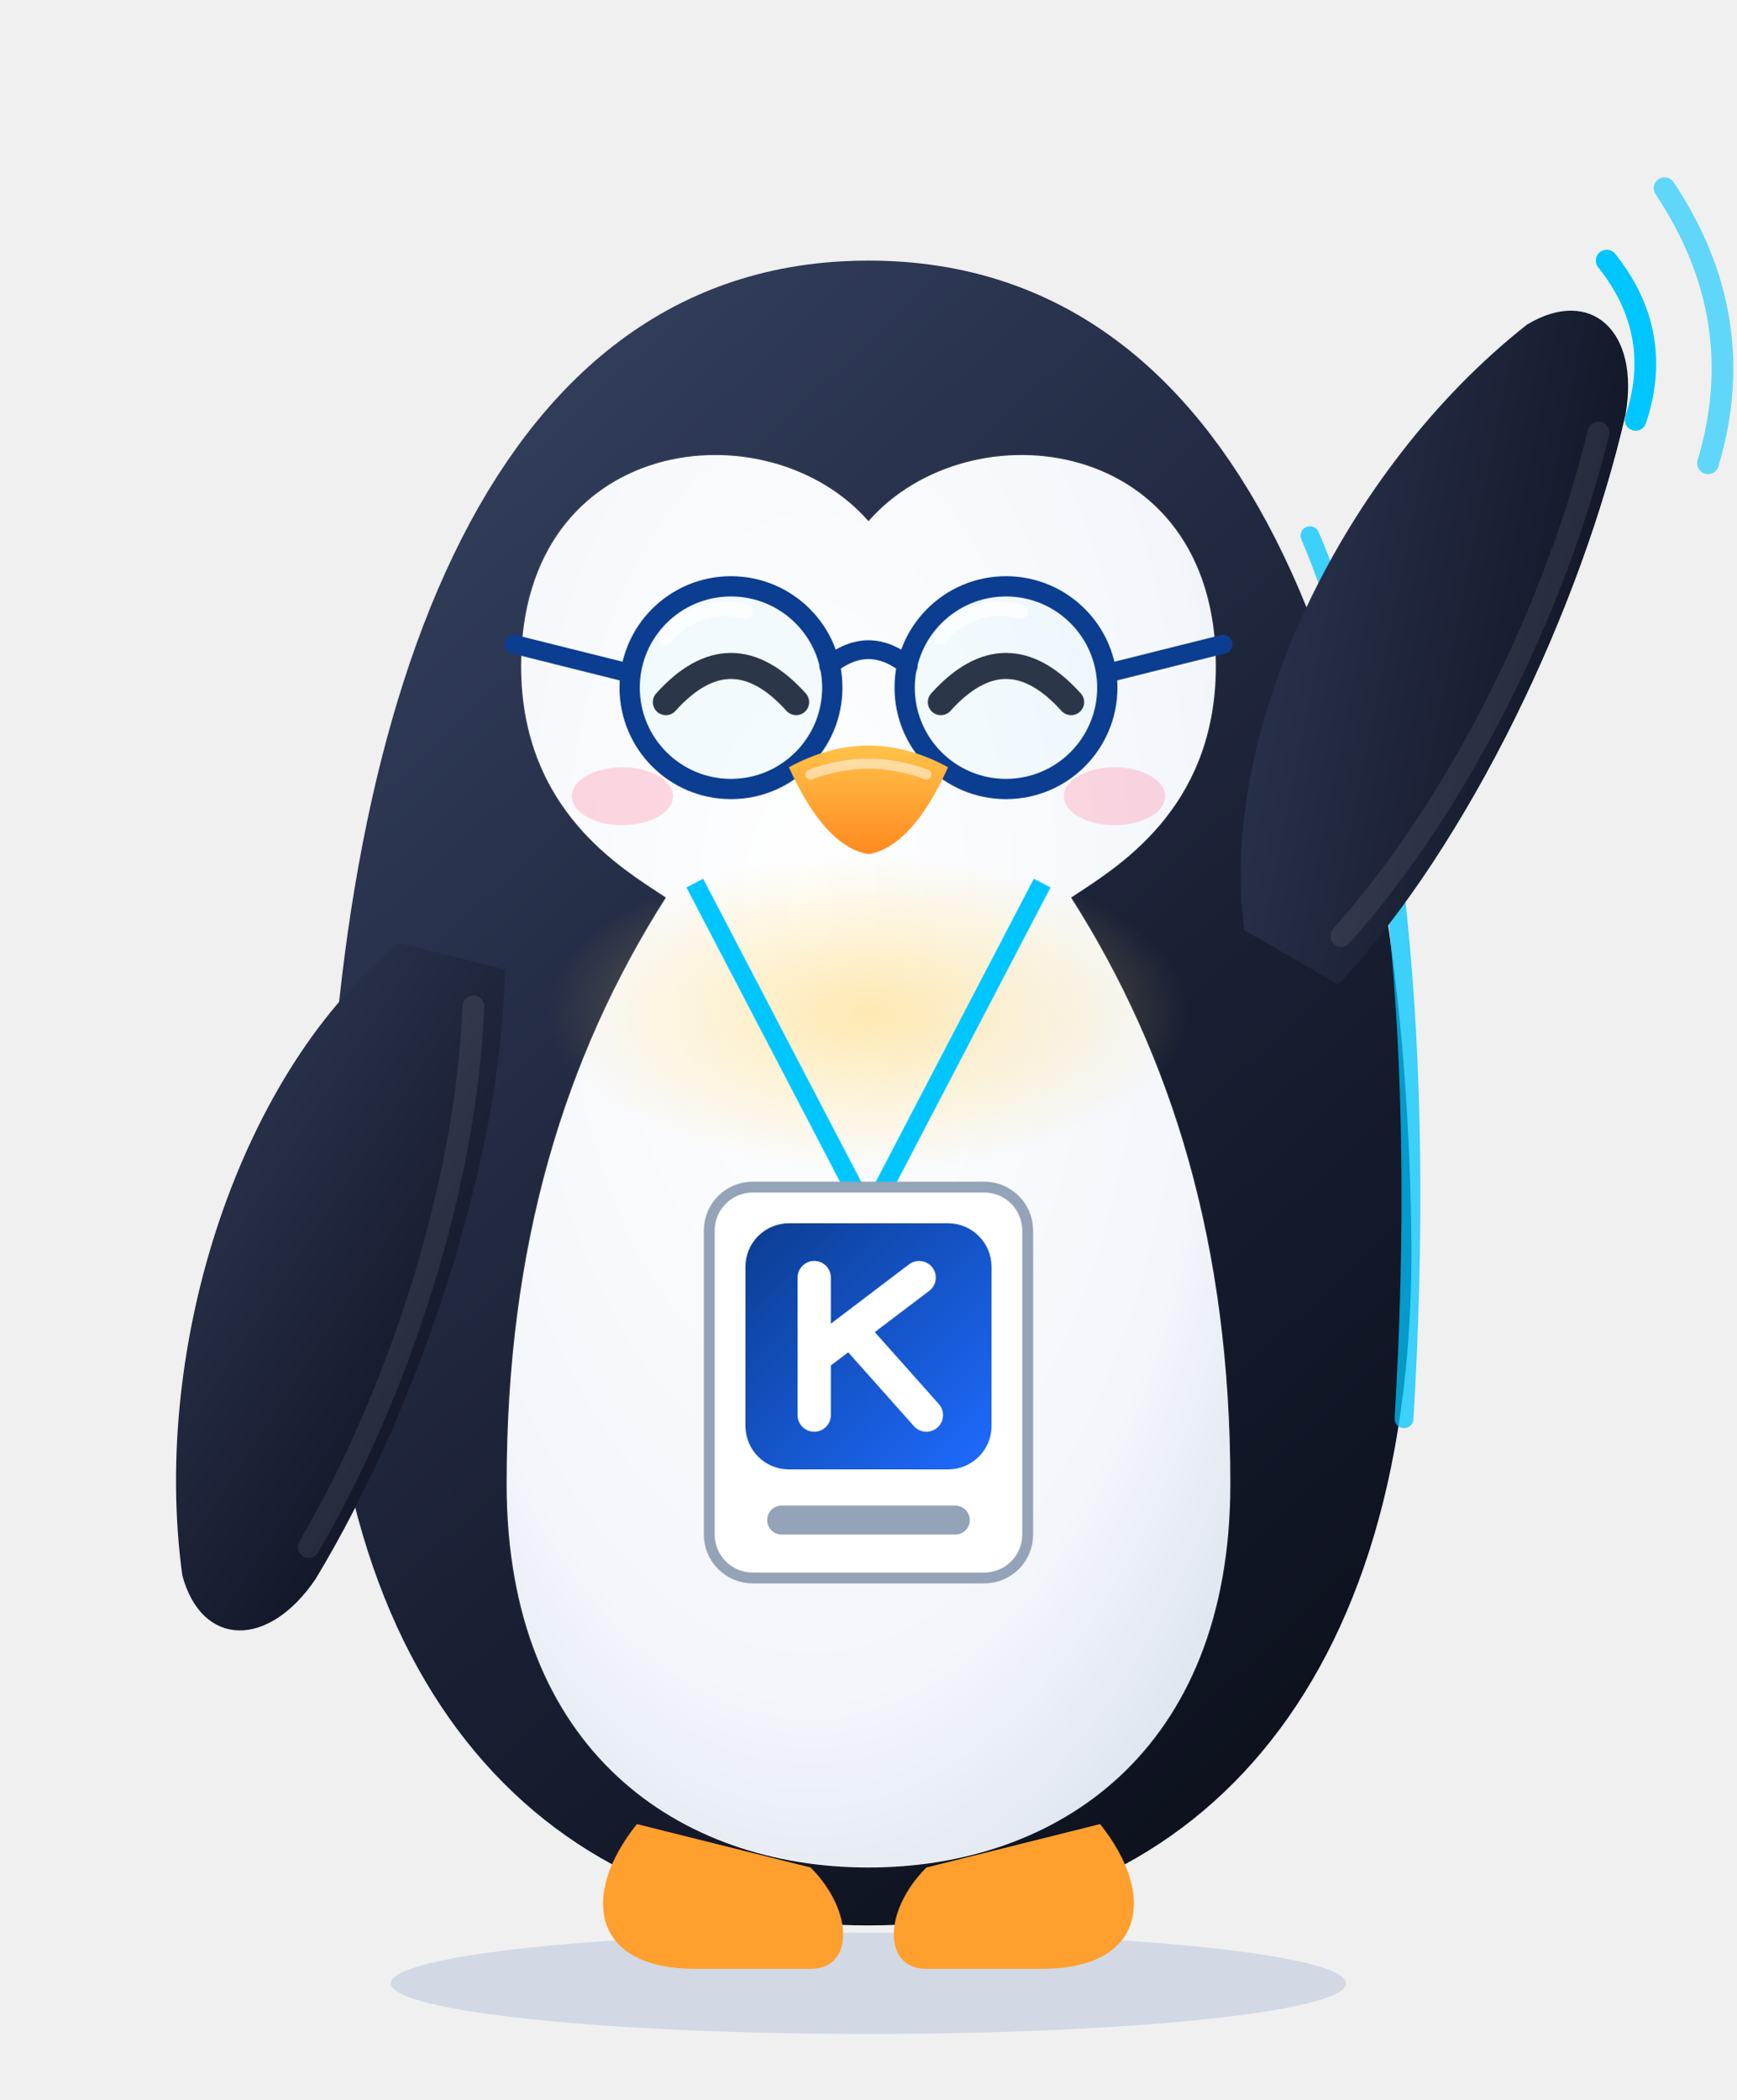
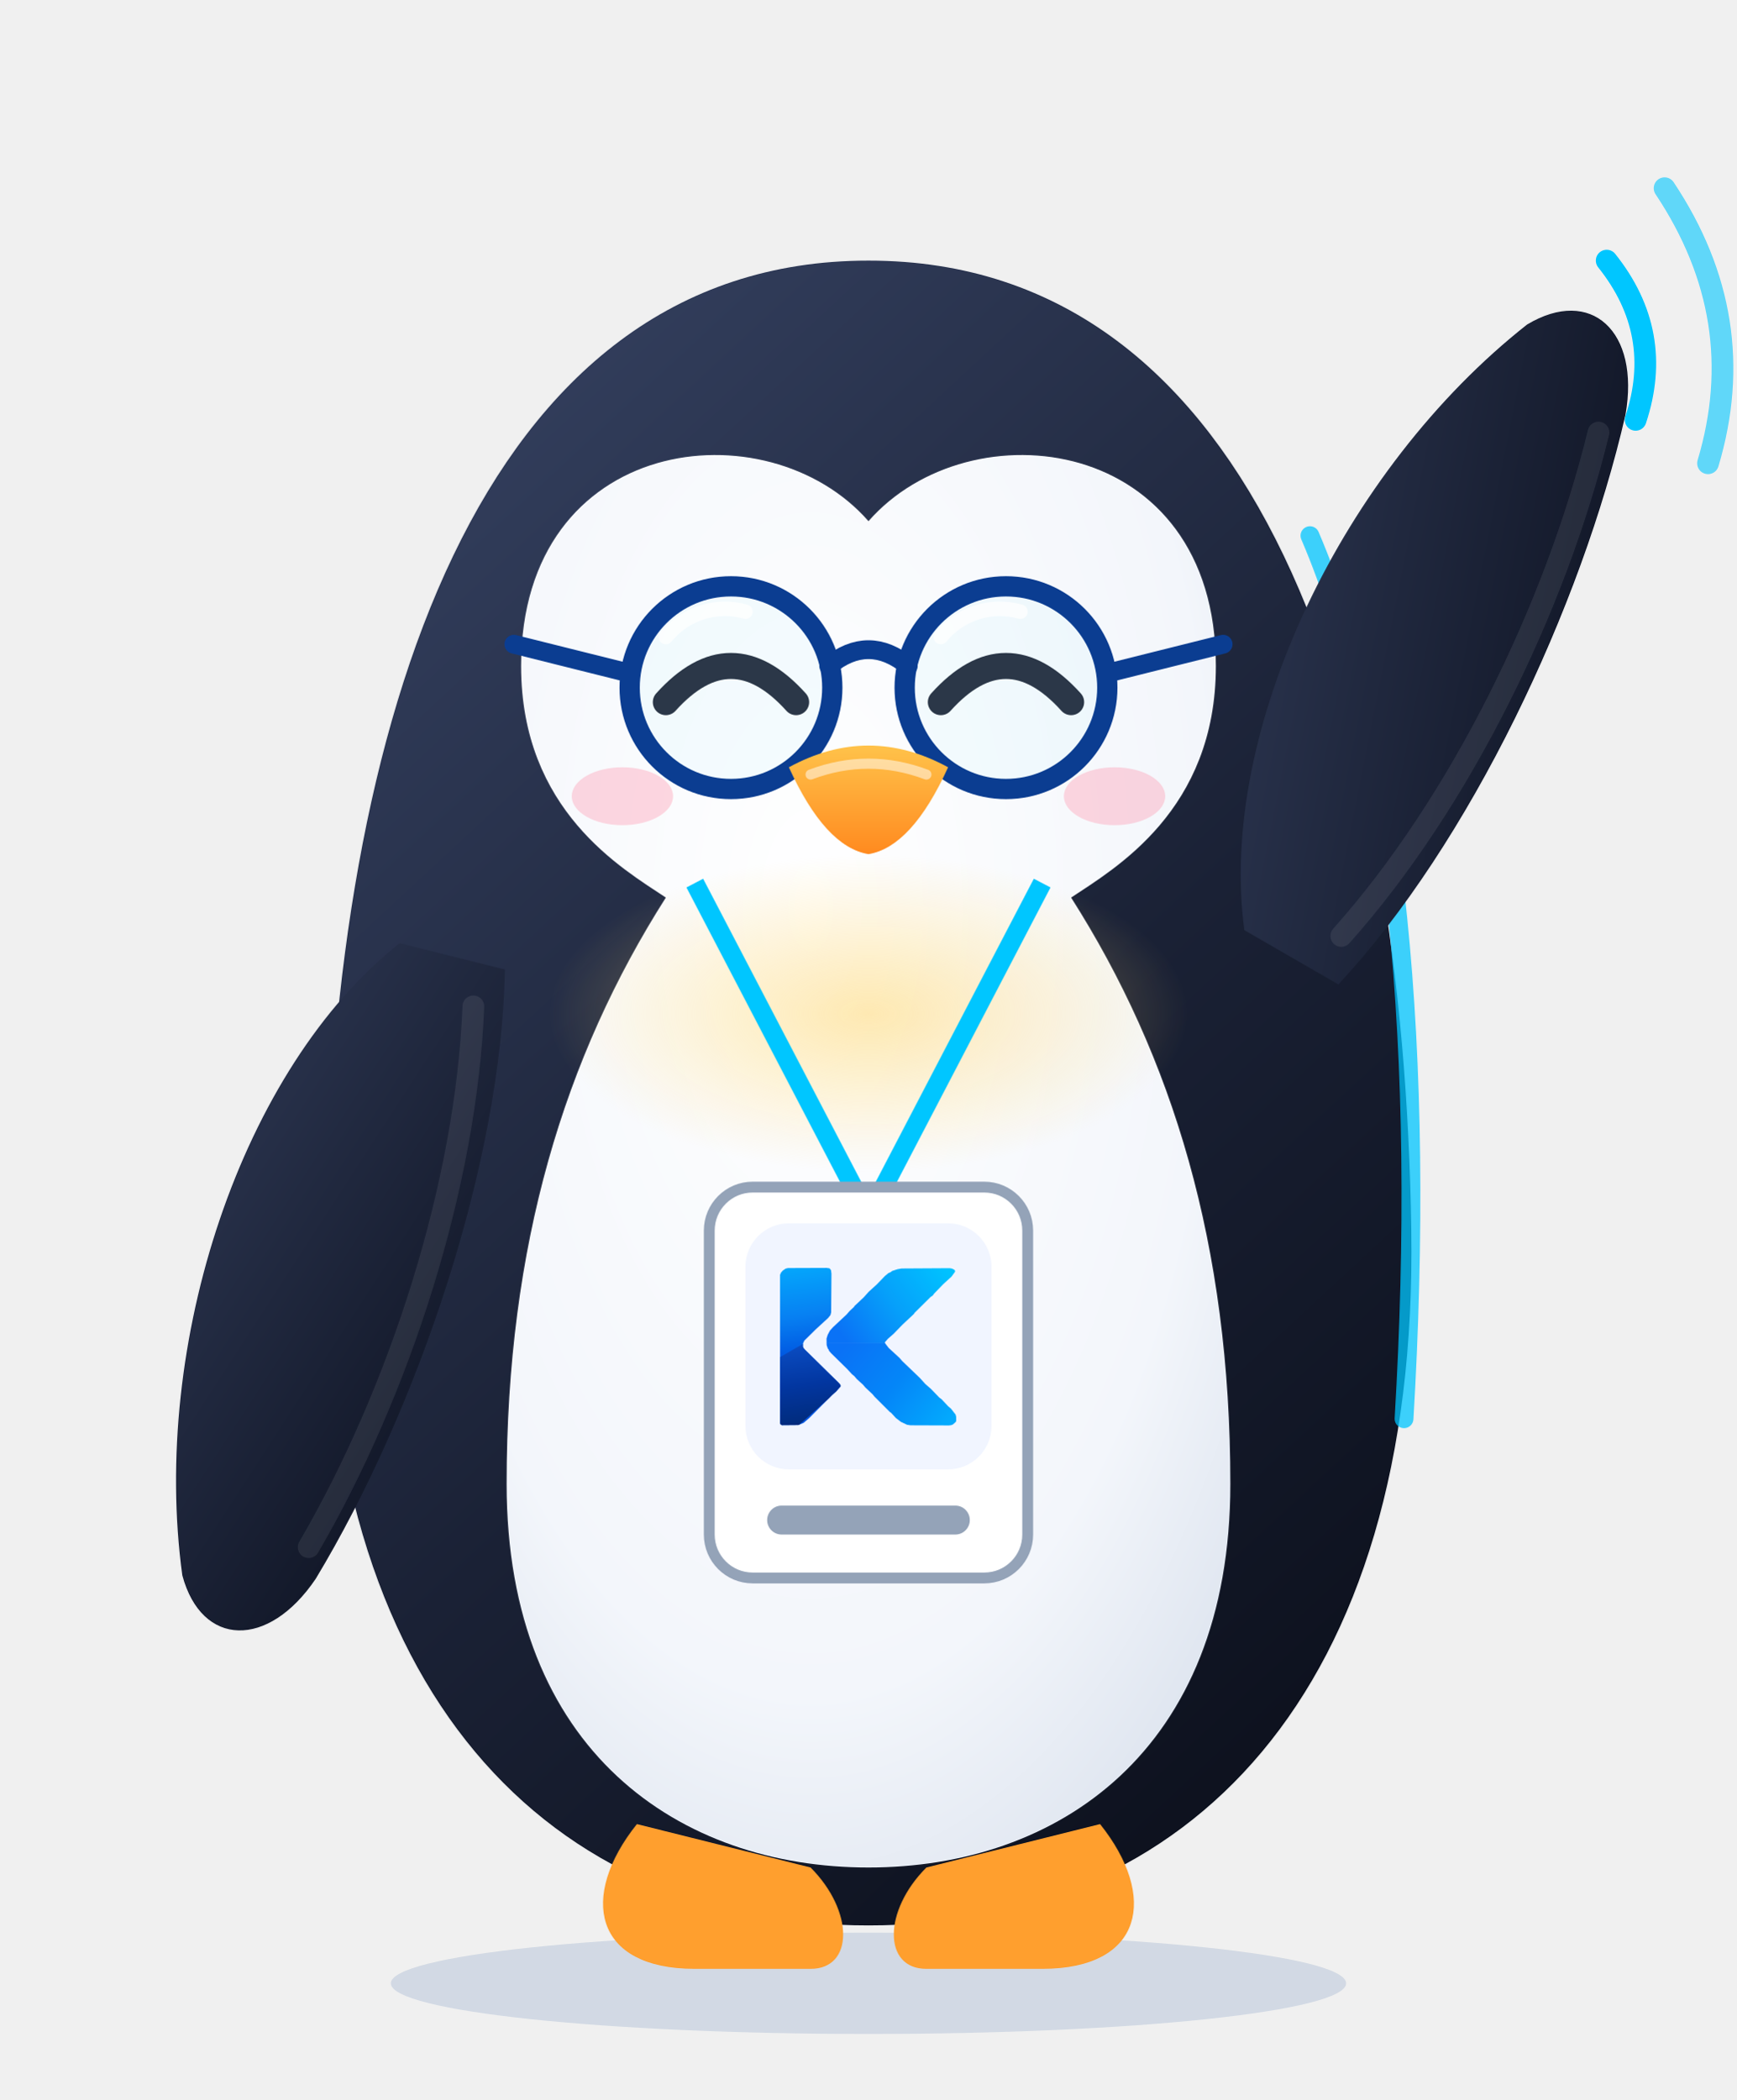
<svg xmlns="http://www.w3.org/2000/svg" viewBox="0 0 240 290" role="img" aria-label="Krewoxa penguin mascot — waving">
  <defs>
    <linearGradient id="kp-body" x1="0.2" y1="0" x2="0.8" y2="1">
      <stop offset="0" stop-color="#34405F" />
      <stop offset="0.55" stop-color="#1A2135" />
      <stop offset="1" stop-color="#0C101C" />
    </linearGradient>
    <linearGradient id="kp-fl" x1="0" y1="0" x2="1" y2="1">
      <stop offset="0" stop-color="#2C3651" />
      <stop offset="1" stop-color="#0E1322" />
    </linearGradient>
    <radialGradient id="kp-belly" cx="0.42" cy="0.32" r="0.8">
      <stop offset="0" stop-color="#FFFFFF" />
      <stop offset="0.7" stop-color="#F3F6FB" />
      <stop offset="1" stop-color="#DCE3EE" />
    </radialGradient>
    <linearGradient id="kp-beak" x1="0" y1="0" x2="0" y2="1">
      <stop offset="0" stop-color="#FFC24A" />
      <stop offset="1" stop-color="#FF8A1F" />
    </linearGradient>
    <radialGradient id="kp-chest" cx="0.5" cy="0.5" r="0.5">
      <stop offset="0" stop-color="#FFD873" stop-opacity="0.55" />
      <stop offset="1" stop-color="#FFD873" stop-opacity="0" />
    </radialGradient>
    <linearGradient id="kp-brand" x1="0" y1="0" x2="1" y2="1">
      <stop offset="0" stop-color="#0B3D91" />
      <stop offset="1" stop-color="#1E6BFF" />
    </linearGradient>
+     <clipPath id="bkxBar">
+       <path d="M190.0 27.5 L179.5 26.0 L47.0 26.5 L38.5 28.5 L28.5 35.5 L22.5 42.5 L19.5 50.0 L19.5 560.5 L21.5 565.0 L25.5 567.5 L82.5 567.0 L100.0 560.0 L119.0 544.0 L198.5 464.0 L213.0 451.0 L228.0 434.0 L227.5 429.0 L222.0 422.5 L104.5 307.0 L100.0 301.5 L98.0 296.5 L98.5 286.5 L103.0 276.5 L143.0 237.0 L185.0 198.5 L193.0 188.5 L195.5 179.0 L196.5 46.0 L195.0 34.0Z" />
+     </clipPath>
+     <clipPath id="bkxChev">
+       <path d="M612.0 28.5 L604.0 27.0 L438.0 28.0 L424.0 30.5 L405.5 36.5 L400.5 40.5 L392.5 44.0 L380.5 54.0 L353.0 82.5 L324.5 108.5 L307.5 127.5 L275.5 157.5 L274.5 160.0 L259.0 174.5 L248.5 186.5 L202.5 229.5 L191.5 241.5 L183.5 256.5 L179.5 269.5 L180.0 292.0 L184.0 304.0 L186.5 306.5 L188.5 312.0 L195.5 320.0 L251.0 374.5 L267.0 392.0 L275.5 399.0 L284.0 409.0 L305.0 428.0 L313.5 438.0 L338.0 461.0 L344.5 469.0 L397.5 522.0 L402.0 525.0 L418.5 543.0 L435.5 556.0 L456.5 566.0 L468.5 568.0 L601.0 568.5 L609.0 567.5 L615.0 565.0 L624.0 557.0 L626.0 553.5 L626.0 538.5 L624.0 531.0 L608.0 510.5 L598.5 502.5 L576.0 478.5 L568.0 472.5 L539.0 442.5 L519.5 425.5 L501.0 405.0 L440.5 347.0 L431.0 336.0 L393.5 301.5 L380.5 284.5 L381.0 281.5 L391.0 270.0 L410.5 253.0 L440.5 222.0 L480.0 185.0 L483.0 180.5 L538.0 126.0 L545.5 121.0 L550.0 114.5 L582.5 81.0 L610.0 56.0 L622.0 39.5 L622.0 35.5 L620.0 32.5Z" />
+     </clipPath>
+     <linearGradient id="bkxBarG" gradientUnits="userSpaceOnUse" x1="60" y1="27" x2="100" y2="330">
+       <stop offset="0" stop-color="#04A6FC" />
+       <stop offset=".55" stop-color="#0780F2" />
+       <stop offset="1" stop-color="#0056E0" />
+     </linearGradient>
+     <linearGradient id="bkxBarD" gradientUnits="userSpaceOnUse" x1="60" y1="300" x2="100" y2="567">
+       <stop offset="0" stop-color="#0A4BC0" />
+       <stop offset=".5" stop-color="#0236A0" />
+       <stop offset="1" stop-color="#012B7B" />
+     </linearGradient>
+     <linearGradient id="bkxChevU" gradientUnits="userSpaceOnUse" x1="590" y1="30" x2="250" y2="285">
+       <stop offset="0" stop-color="#00C2FF" />
+       <stop offset=".5" stop-color="#06A0FA" />
+       <stop offset="1" stop-color="#0A72F6" />
+     </linearGradient>
+     <linearGradient id="bkxChevL" gradientUnits="userSpaceOnUse" x1="250" y1="285" x2="600" y2="560">
+       <stop offset="0" stop-color="#0A72F6" />
+       <stop offset=".5" stop-color="#0486F8" />
+       <stop offset="1" stop-color="#03AAFD" />
+     </linearGradient>
  </defs>
  <ellipse cx="120" cy="274" rx="66" ry="7" fill="#0B3D91" opacity=".13" />
  <path d="M120 36 C174 36 194 100 195 170 C196 234 164 266 120 266 C76 266 44 234 45 170 C46 100 66 36 120 36 Z" fill="url(#kp-body)" />
  <path d="M120 72 C106 56 72 60 72 92 C72 112 86 120 92 124 C78 146 70 172 70 205 C70 242 94 258 120 258 C146 258 170 242 170 205 C170 172 162 146 148 124 C154 120 168 112 168 92 C168 60 134 56 120 72 Z" fill="url(#kp-belly)" />
  <ellipse cx="120" cy="140" rx="44" ry="22" fill="url(#kp-chest)" />
  <path d="M181 74 C193 102 197 146 194 196" fill="none" stroke="#00C6FF" stroke-width="2.6" stroke-linecap="round" opacity=".75" />
  <path d="M88 252 C80 262 82 272 96 272 L112 272 C118 272 118 264 112 258 Z" fill="#FF9F2E" />
  <path d="M152 252 C160 262 158 272 144 272 L128 272 C122 272 122 264 128 258 Z" fill="#FF9F2E" />
  <path d="M96 122 L120 168 L144 122" fill="none" stroke="#00C6FF" stroke-width="2.6" stroke-linejoin="round" />
  <rect x="98" y="164" width="44" height="54" rx="6" fill="#fff" stroke="#94A3B8" stroke-width="1.5" />
-   <rect x="103" y="169" width="34" height="34" rx="6" fill="url(#kp-brand)" />
-   <path d="M112.5 176.5 V195.5 M112.5 187.5 L127 176.5 M117.5 183.7 L128 195.5" fill="none" stroke="#fff" stroke-width="4.6" stroke-linecap="round" stroke-linejoin="round" />
+   <rect x="103" y="169" width="34" height="34" rx="6" fill="#F1F5FF" />
+   <g transform="translate(107 174.12) scale(0.04012)">
+     <g clip-path="url(#bkxBar)">
+       <rect x="0" y="0" width="240" height="600" fill="url(#bkxBarG)" />
+       <polygon points="20,333 98,288 235,433 81,570 20,570" fill="url(#bkxBarD)" />
+     </g>
+     <g clip-path="url(#bkxChev)">
+       <rect x="170" y="0" width="480" height="286" fill="url(#bkxChevU)" />
+       <rect x="170" y="285" width="480" height="320" fill="url(#bkxChevL)" />
+     </g>
+   </g>
  <rect x="106" y="208" width="28" height="4" rx="2" fill="#94A3B8" />
  <path d="M92 97 Q101 87 110 97" fill="none" stroke="#141A2B" stroke-width="3.6" stroke-linecap="round" />
  <path d="M130 97 Q139 87 148 97" fill="none" stroke="#141A2B" stroke-width="3.6" stroke-linecap="round" />
  <path d="M87 93 L71 89" stroke="#0B3D91" stroke-width="2.6" stroke-linecap="round" />
  <path d="M153 93 L169 89" stroke="#0B3D91" stroke-width="2.6" stroke-linecap="round" />
  <path d="M114.5 92 Q120 87.5 125.5 92" fill="none" stroke="#0B3D91" stroke-width="2.6" stroke-linecap="round" />
  <circle cx="101" cy="95" r="14" fill="#BFEFFF" fill-opacity=".14" stroke="#0B3D91" stroke-width="2.8" />
  <path d="M92 88 A10.5 10.5 0 0 1 103 84.5" fill="none" stroke="#fff" stroke-opacity=".75" stroke-width="2" stroke-linecap="round" />
  <circle cx="139" cy="95" r="14" fill="#BFEFFF" fill-opacity=".14" stroke="#0B3D91" stroke-width="2.8" />
  <path d="M130 88 A10.5 10.5 0 0 1 141 84.5" fill="none" stroke="#fff" stroke-opacity=".75" stroke-width="2" stroke-linecap="round" />
  <ellipse cx="86" cy="110" rx="7" ry="4" fill="#FF8FA8" opacity=".35" />
  <ellipse cx="154" cy="110" rx="7" ry="4" fill="#FF8FA8" opacity=".35" />
  <path d="M109 106 Q120 100 131 106 Q126 117 120 118 Q114 117 109 106 Z" fill="url(#kp-beak)" />
  <path d="M112 107 Q120 104 128 107" fill="none" stroke="#fff" stroke-opacity=".5" stroke-width="1.4" stroke-linecap="round" />
  <g transform="translate(62 132) rotate(14) scale(1 1.0)">
    <path d="M-7 0 C-24 22,-27 62,-15 92 C-10 101,-1 99,3 88 C11 62,14 26,8 0 Z" fill="url(#kp-fl)" />
    <path d="M5 6 C10 30,8 60,1 84" fill="none" stroke="#fff" stroke-opacity=".08" stroke-width="3" stroke-linecap="round" />
  </g>
  <g transform="translate(178 132) rotate(-150) scale(-1,1) scale(1 1.0)">
    <path d="M-7 0 C-24 22,-27 62,-15 92 C-10 101,-1 99,3 88 C11 62,14 26,8 0 Z" fill="url(#kp-fl)" />
    <path d="M5 6 C10 30,8 60,1 84" fill="none" stroke="#fff" stroke-opacity=".08" stroke-width="3" stroke-linecap="round" />
  </g>
  <path d="M222 36 Q230 46 226 58" fill="none" stroke="#00C6FF" stroke-width="3" stroke-linecap="round" />
  <path d="M230 26 Q242 44 236 64" fill="none" stroke="#00C6FF" stroke-width="3" stroke-linecap="round" opacity=".6" />
</svg>
